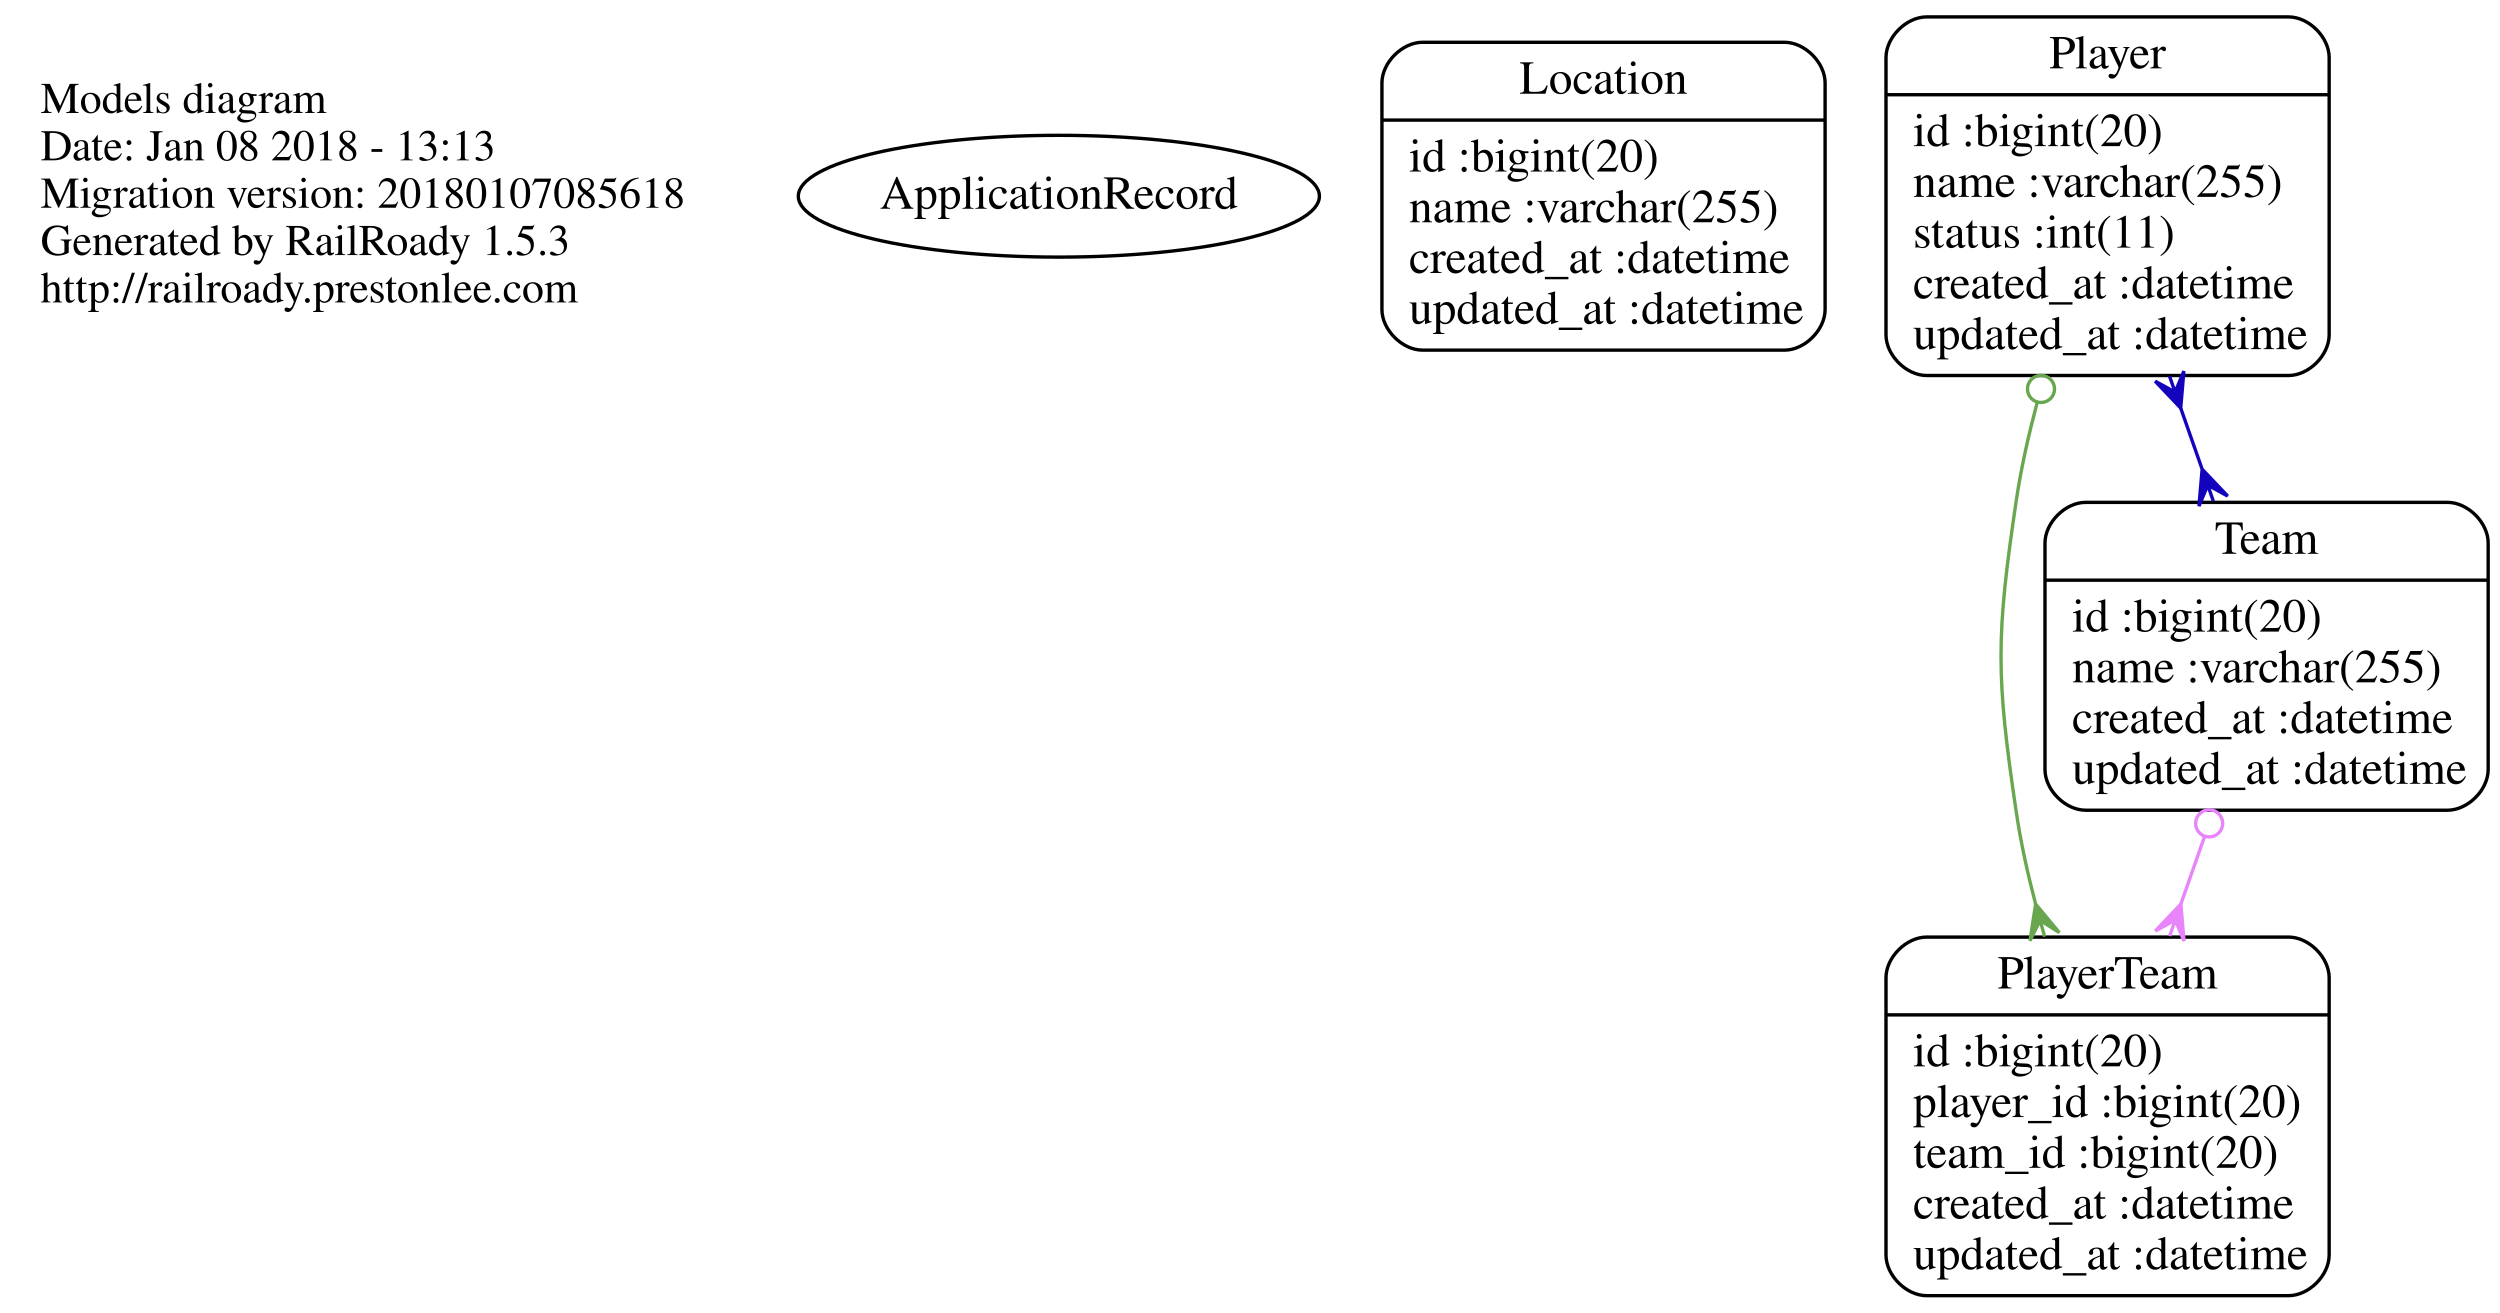
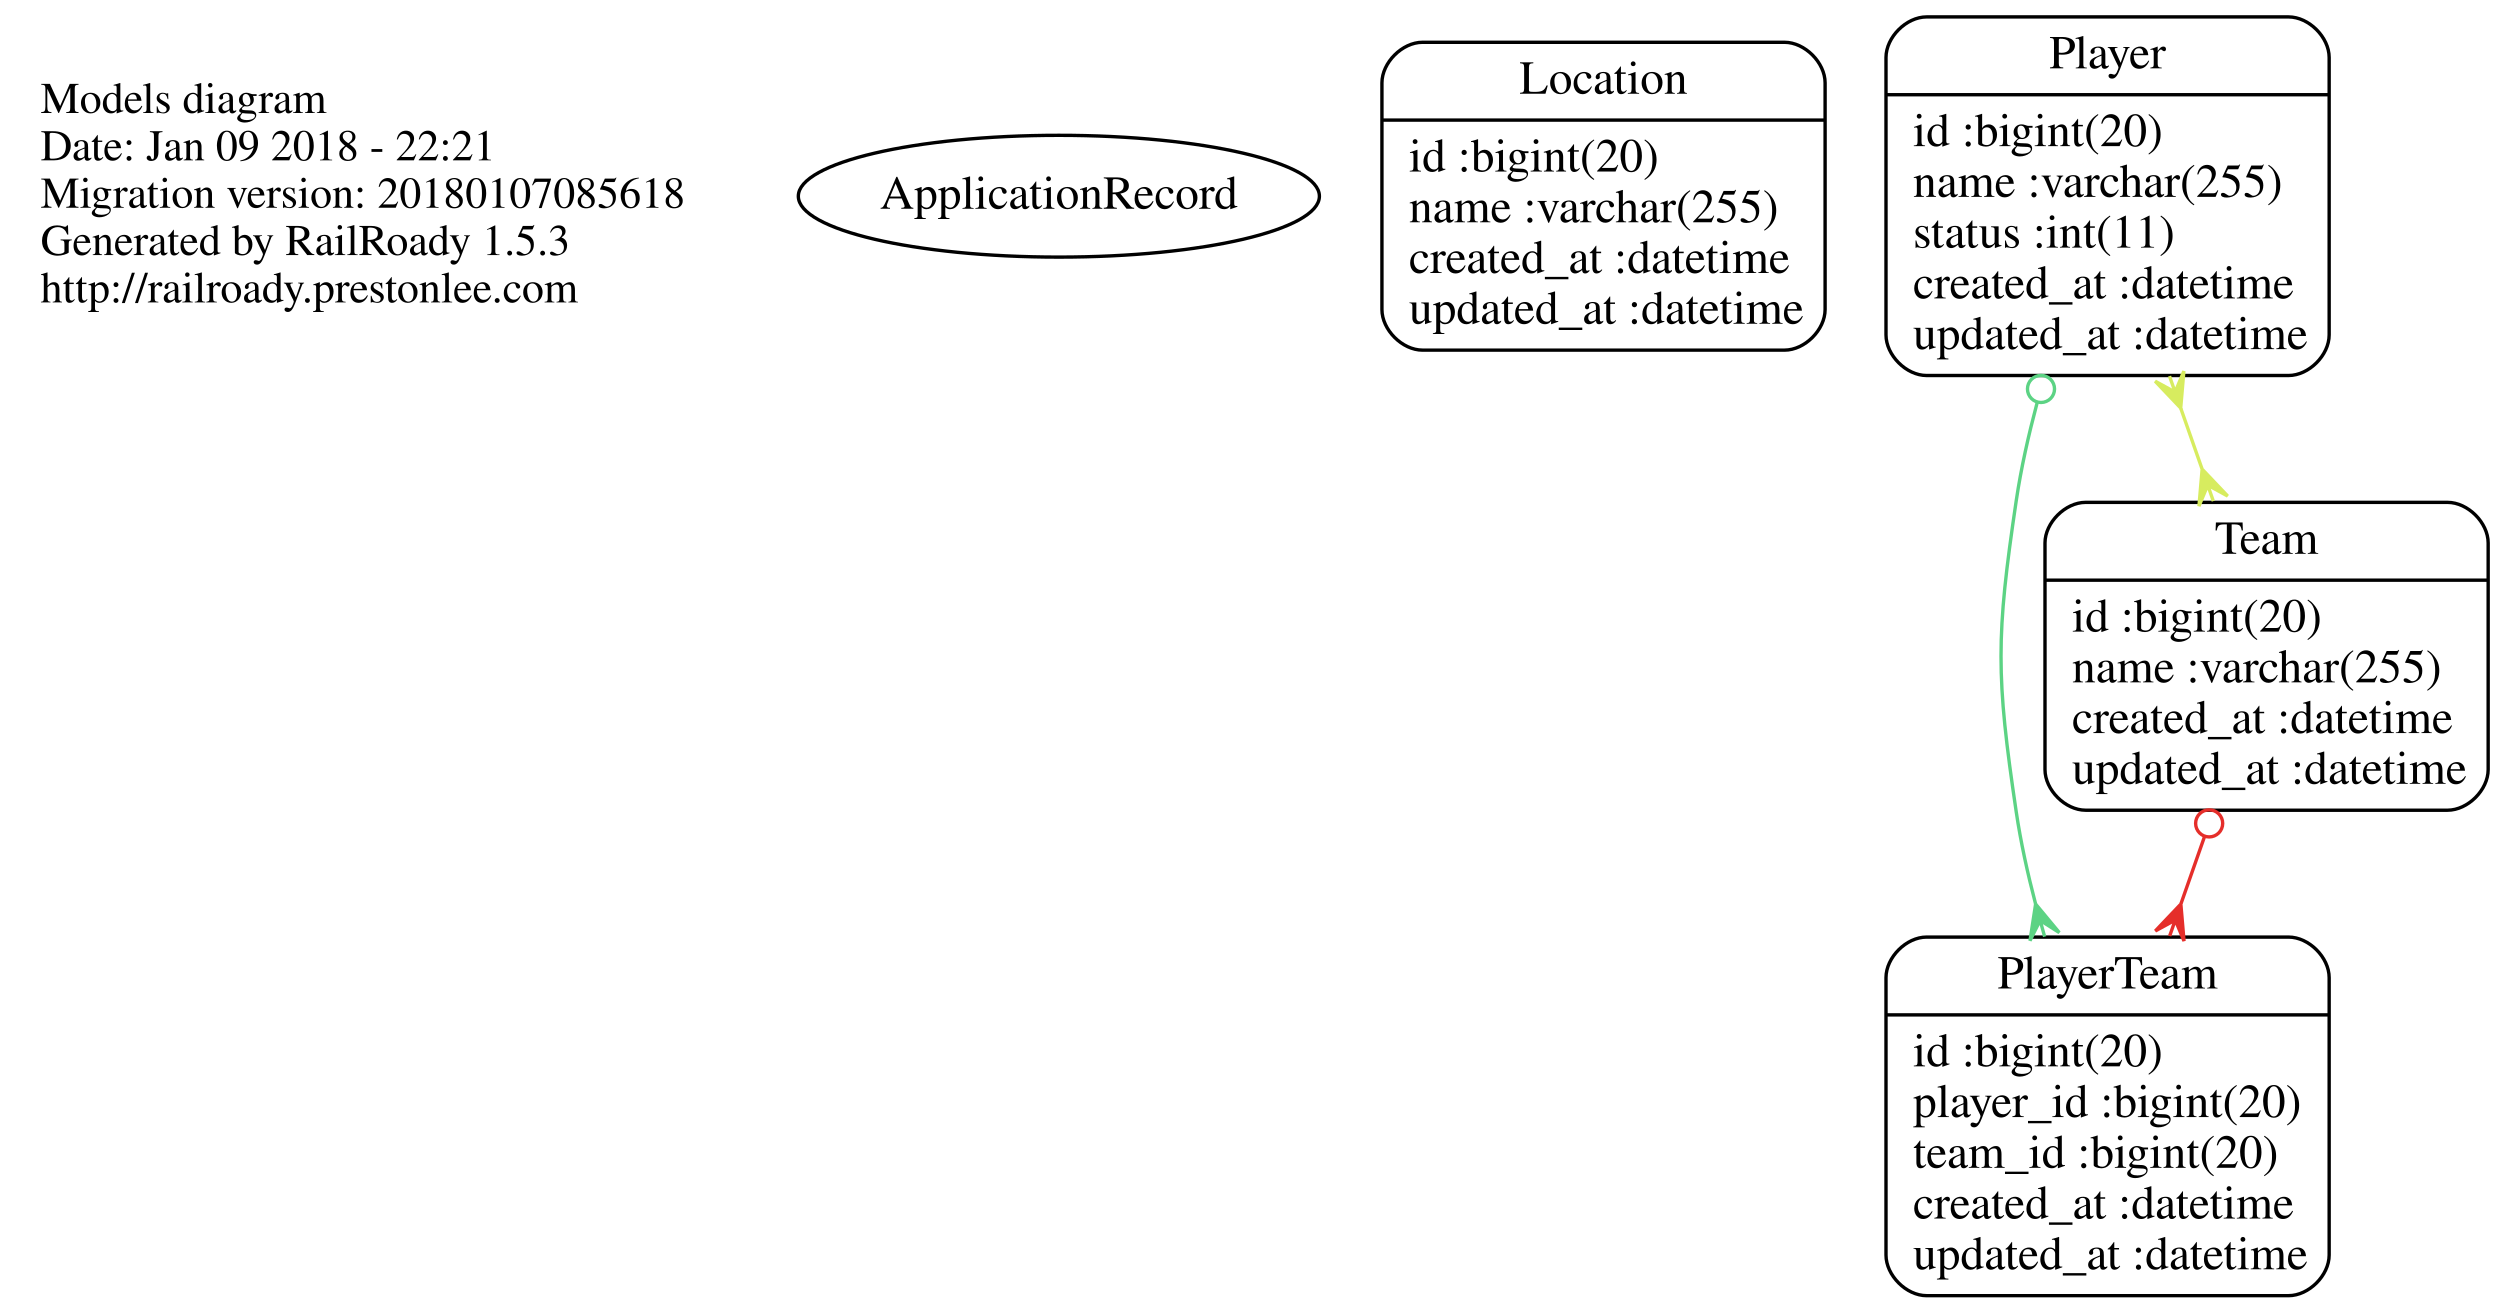
<svg xmlns="http://www.w3.org/2000/svg" width="739pt" height="388pt" viewBox="0.00 0.00 739.00 388.00">
  <g id="graph0" class="graph" transform="scale(1 1) rotate(0) translate(4 384)">
    <polygon fill="none" stroke="none" points="-4,4 -4,-384 735,-384 735,4 -4,4" />
    <g id="node1" class="node">
      <text text-anchor="start" x="8" y="-350.6" font-family="Times,serif" font-size="13.00">Models diagram</text>
-       <text text-anchor="start" x="8" y="-336.6" font-family="Times,serif" font-size="13.00">Date: Jan 08 2018 - 13:13</text>
+       <text text-anchor="start" x="8" y="-336.6" font-family="Times,serif" font-size="13.00">Date: Jan 09 2018 - 22:21</text>
      <text text-anchor="start" x="8" y="-322.6" font-family="Times,serif" font-size="13.00">Migration version: 20180107085618</text>
      <text text-anchor="start" x="8" y="-308.6" font-family="Times,serif" font-size="13.00">Generated by RailRoady 1.5.3</text>
      <text text-anchor="start" x="8" y="-294.6" font-family="Times,serif" font-size="13.00">http://railroady.prestonlee.com</text>
    </g>
    <g id="node2" class="node">
      <ellipse fill="none" stroke="black" cx="309" cy="-326" rx="77.015" ry="18" />
      <text text-anchor="middle" x="309" y="-322.3" font-family="Times,serif" font-size="14.00">ApplicationRecord</text>
    </g>
    <g id="node3" class="node">
      <path fill="none" stroke="black" d="M416.5,-280.5C416.5,-280.5 523.5,-280.5 523.5,-280.5 529.5,-280.5 535.5,-286.5 535.5,-292.5 535.5,-292.5 535.5,-359.5 535.5,-359.5 535.5,-365.5 529.5,-371.5 523.5,-371.5 523.5,-371.5 416.5,-371.5 416.5,-371.5 410.5,-371.5 404.5,-365.5 404.5,-359.5 404.5,-359.5 404.5,-292.5 404.5,-292.5 404.5,-286.5 410.5,-280.5 416.5,-280.5" />
      <text text-anchor="middle" x="470" y="-356.3" font-family="Times,serif" font-size="14.00">Location</text>
      <polyline fill="none" stroke="black" points="404.5,-348.5 535.5,-348.5 " />
      <text text-anchor="start" x="412.5" y="-333.3" font-family="Times,serif" font-size="14.00">id :bigint(20)</text>
      <text text-anchor="start" x="412.5" y="-318.3" font-family="Times,serif" font-size="14.00">name :varchar(255)</text>
      <text text-anchor="start" x="412.5" y="-303.3" font-family="Times,serif" font-size="14.00">created_at :datetime</text>
      <text text-anchor="start" x="412.5" y="-288.3" font-family="Times,serif" font-size="14.00">updated_at :datetime</text>
    </g>
    <g id="node4" class="node">
      <path fill="none" stroke="black" d="M565.5,-273C565.5,-273 672.5,-273 672.5,-273 678.5,-273 684.5,-279 684.5,-285 684.5,-285 684.5,-367 684.5,-367 684.5,-373 678.5,-379 672.5,-379 672.5,-379 565.5,-379 565.5,-379 559.5,-379 553.5,-373 553.5,-367 553.5,-367 553.5,-285 553.5,-285 553.5,-279 559.5,-273 565.5,-273" />
      <text text-anchor="middle" x="619" y="-363.8" font-family="Times,serif" font-size="14.00">Player</text>
      <polyline fill="none" stroke="black" points="553.5,-356 684.5,-356 " />
      <text text-anchor="start" x="561.5" y="-340.8" font-family="Times,serif" font-size="14.00">id :bigint(20)</text>
      <text text-anchor="start" x="561.5" y="-325.8" font-family="Times,serif" font-size="14.00">name :varchar(255)</text>
      <text text-anchor="start" x="561.5" y="-310.8" font-family="Times,serif" font-size="14.00">status :int(11)</text>
      <text text-anchor="start" x="561.5" y="-295.8" font-family="Times,serif" font-size="14.00">created_at :datetime</text>
      <text text-anchor="start" x="561.5" y="-280.8" font-family="Times,serif" font-size="14.00">updated_at :datetime</text>
    </g>
    <g id="node5" class="node">
      <path fill="none" stroke="black" d="M565.5,-1C565.5,-1 672.5,-1 672.5,-1 678.5,-1 684.5,-7 684.5,-13 684.5,-13 684.5,-95 684.5,-95 684.5,-101 678.5,-107 672.5,-107 672.5,-107 565.5,-107 565.5,-107 559.5,-107 553.5,-101 553.5,-95 553.5,-95 553.5,-13 553.5,-13 553.5,-7 559.5,-1 565.5,-1" />
      <text text-anchor="middle" x="619" y="-91.8" font-family="Times,serif" font-size="14.00">PlayerTeam</text>
      <polyline fill="none" stroke="black" points="553.5,-84 684.5,-84 " />
      <text text-anchor="start" x="561.5" y="-68.8" font-family="Times,serif" font-size="14.00">id :bigint(20)</text>
      <text text-anchor="start" x="561.5" y="-53.8" font-family="Times,serif" font-size="14.00">player_id :bigint(20)</text>
      <text text-anchor="start" x="561.5" y="-38.8" font-family="Times,serif" font-size="14.00">team_id :bigint(20)</text>
      <text text-anchor="start" x="561.5" y="-23.8" font-family="Times,serif" font-size="14.00">created_at :datetime</text>
      <text text-anchor="start" x="561.5" y="-8.8" font-family="Times,serif" font-size="14.00">updated_at :datetime</text>
    </g>
    <g id="edge1" class="edge">
-       <path fill="none" stroke="#69a650" d="M598.173,-264.925C595.613,-255.355 593.407,-245.483 592,-236 586,-195.554 586,-184.446 592,-144 593.322,-135.086 595.352,-125.828 597.716,-116.8" />
-       <ellipse fill="none" stroke="#69a650" cx="599.32" cy="-269.026" rx="4" ry="4" />
-       <polygon fill="#69a650" stroke="#69a650" points="597.728,-116.759 604.734,-108.323 599.062,-111.94 600.397,-107.122 600.397,-107.122 600.397,-107.122 599.062,-111.94 596.06,-105.921 597.728,-116.759 597.728,-116.759" />
+       <path fill="none" stroke="#5cd384" d="M598.173,-264.925C595.613,-255.355 593.407,-245.483 592,-236 586,-195.554 586,-184.446 592,-144 593.322,-135.086 595.352,-125.828 597.716,-116.8" />
+       <ellipse fill="none" stroke="#5cd384" cx="599.32" cy="-269.026" rx="4" ry="4" />
+       <polygon fill="#5cd384" stroke="#5cd384" points="597.728,-116.759 604.734,-108.323 599.062,-111.94 600.397,-107.122 600.397,-107.122 600.397,-107.122 599.062,-111.94 596.06,-105.921 597.728,-116.759 597.728,-116.759" />
    </g>
    <g id="node6" class="node">
      <path fill="none" stroke="black" d="M612.5,-144.5C612.5,-144.5 719.5,-144.5 719.5,-144.5 725.5,-144.5 731.5,-150.5 731.5,-156.5 731.5,-156.5 731.5,-223.5 731.5,-223.5 731.5,-229.5 725.5,-235.5 719.5,-235.5 719.5,-235.5 612.5,-235.5 612.5,-235.5 606.5,-235.5 600.5,-229.5 600.5,-223.5 600.5,-223.5 600.5,-156.5 600.5,-156.5 600.5,-150.5 606.5,-144.5 612.5,-144.5" />
      <text text-anchor="middle" x="666" y="-220.3" font-family="Times,serif" font-size="14.00">Team</text>
      <polyline fill="none" stroke="black" points="600.5,-212.5 731.5,-212.5 " />
      <text text-anchor="start" x="608.5" y="-197.3" font-family="Times,serif" font-size="14.00">id :bigint(20)</text>
      <text text-anchor="start" x="608.5" y="-182.3" font-family="Times,serif" font-size="14.00">name :varchar(255)</text>
      <text text-anchor="start" x="608.5" y="-167.3" font-family="Times,serif" font-size="14.00">created_at :datetime</text>
      <text text-anchor="start" x="608.5" y="-152.3" font-family="Times,serif" font-size="14.00">updated_at :datetime</text>
    </g>
    <g id="edge2" class="edge">
-       <path fill="none" stroke="#1403bc" d="M640.653,-263.266C642.728,-257.351 644.821,-251.382 646.869,-245.543" />
-       <polygon fill="#1403bc" stroke="#1403bc" points="640.616,-263.372 633.06,-271.319 638.961,-268.09 637.306,-272.808 637.306,-272.808 637.306,-272.808 638.961,-268.09 641.552,-274.298 640.616,-263.372 640.616,-263.372" />
-       <polygon fill="#1403bc" stroke="#1403bc" points="646.951,-245.31 654.507,-237.363 648.606,-240.592 650.261,-235.873 650.261,-235.873 650.261,-235.873 648.606,-240.592 646.014,-234.384 646.951,-245.31 646.951,-245.31" />
+       <path fill="none" stroke="#d7ec5f" d="M640.653,-263.266C642.728,-257.351 644.821,-251.382 646.869,-245.543" />
+       <polygon fill="#d7ec5f" stroke="#d7ec5f" points="640.616,-263.372 633.06,-271.319 638.961,-268.09 637.306,-272.808 637.306,-272.808 637.306,-272.808 638.961,-268.09 641.552,-274.298 640.616,-263.372 640.616,-263.372" />
+       <polygon fill="#d7ec5f" stroke="#d7ec5f" points="646.951,-245.31 654.507,-237.363 648.606,-240.592 650.261,-235.873 650.261,-235.873 650.261,-235.873 648.606,-240.592 646.014,-234.384 646.951,-245.31 646.951,-245.31" />
    </g>
    <g id="edge3" class="edge">
-       <path fill="none" stroke="#e985fb" d="M647.67,-136.739C645.392,-130.247 643.047,-123.56 640.725,-116.939" />
-       <ellipse fill="none" stroke="#e985fb" cx="649.026" cy="-140.605" rx="4" ry="4" />
-       <polygon fill="#e985fb" stroke="#e985fb" points="640.66,-116.754 641.597,-105.828 639.005,-112.036 637.35,-107.318 637.35,-107.318 637.35,-107.318 639.005,-112.036 633.104,-108.807 640.66,-116.754 640.66,-116.754" />
+       <path fill="none" stroke="#e52e2a" d="M647.67,-136.739C645.392,-130.247 643.047,-123.56 640.725,-116.939" />
+       <ellipse fill="none" stroke="#e52e2a" cx="649.026" cy="-140.605" rx="4" ry="4" />
+       <polygon fill="#e52e2a" stroke="#e52e2a" points="640.66,-116.754 641.597,-105.828 639.005,-112.036 637.35,-107.318 637.35,-107.318 637.35,-107.318 639.005,-112.036 633.104,-108.807 640.66,-116.754 640.66,-116.754" />
    </g>
  </g>
</svg>
